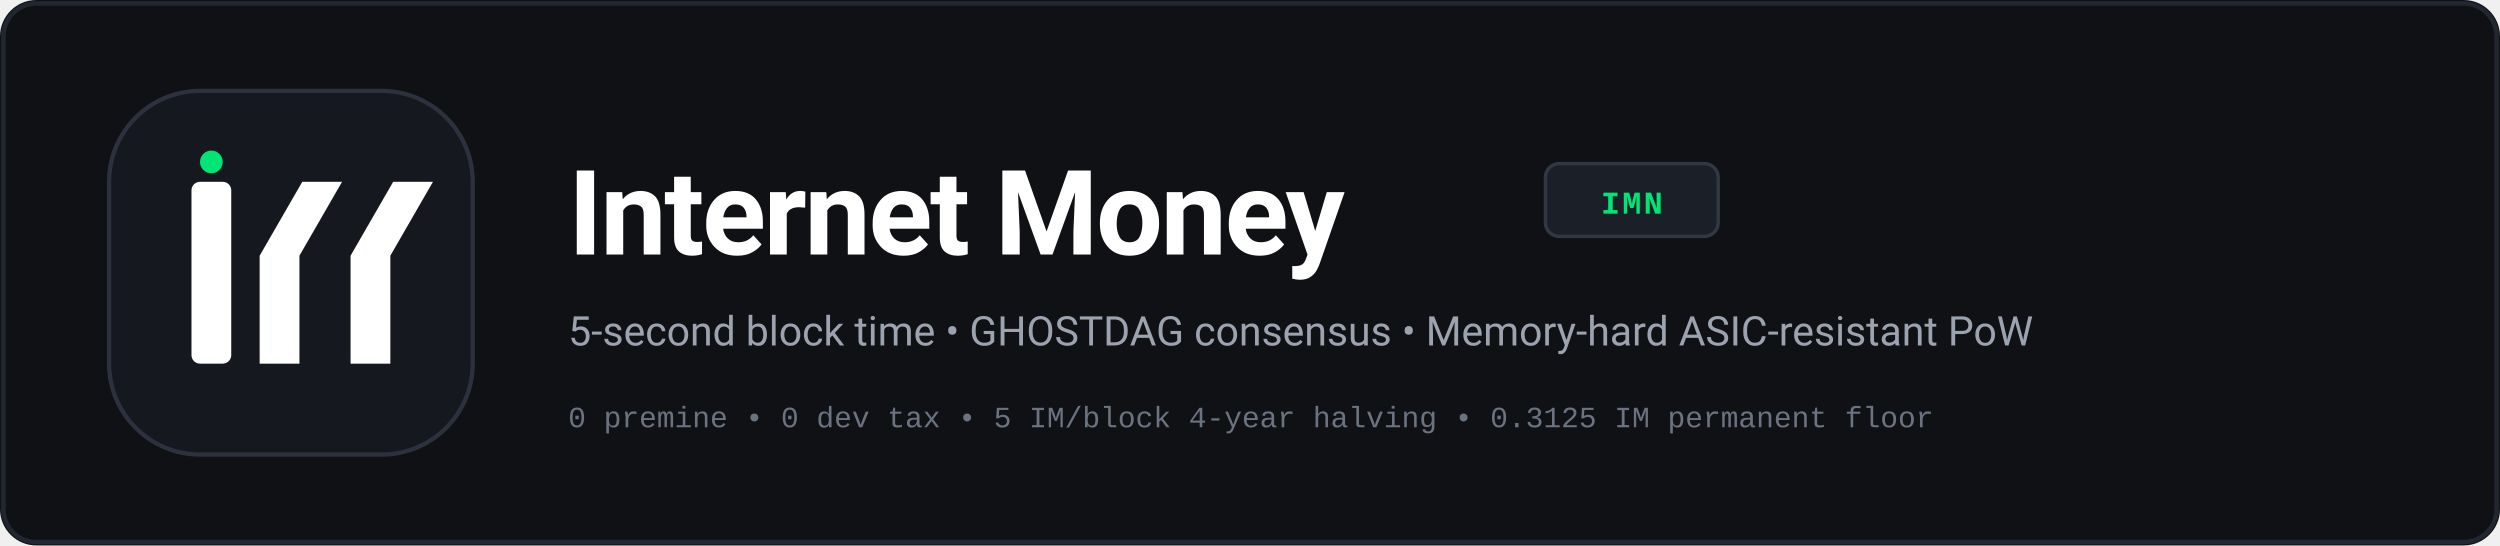
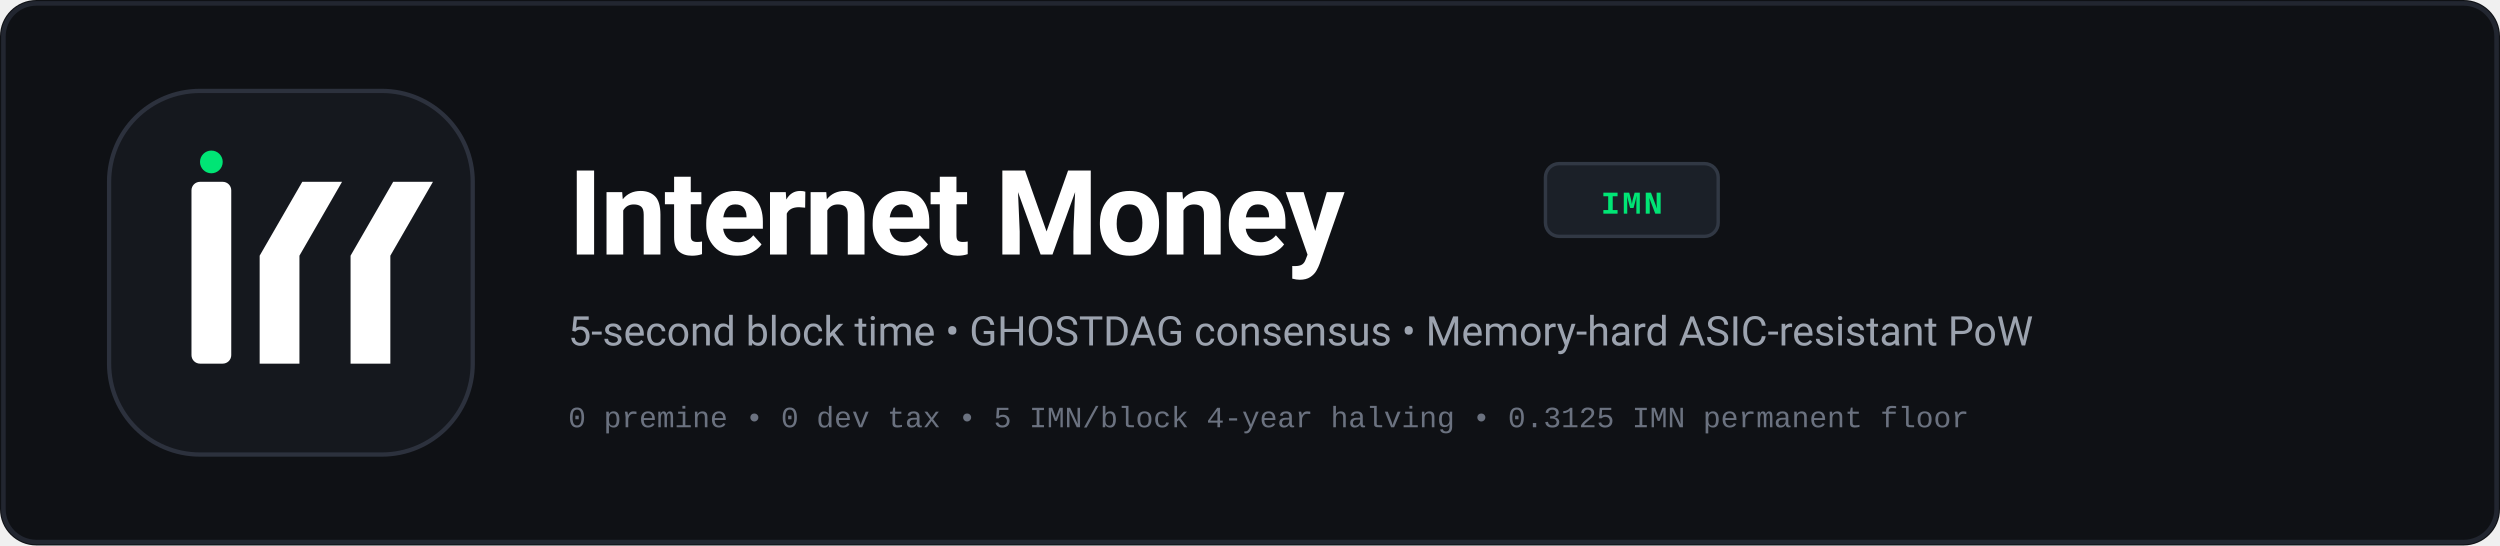
<svg xmlns="http://www.w3.org/2000/svg" viewBox="0 0 1100 240" width="1100" height="240">
  <rect width="1100" height="240" rx="16" fill="#0f1115" />
  <rect x="1.5" y="1.5" width="1097" height="237" rx="14.5" fill="none" stroke="#222630" stroke-width="2" />
  <g transform="translate(48, 40) scale(0.3125)">
    <rect width="512" height="512" rx="128" fill="#15181e" stroke="#2c313d" stroke-width="6" />
    <rect x="116" y="128" width="56" height="256" rx="12" fill="#ffffff" />
    <path d="M 212 384 L 212 232 L 272 128 L 328 128 L 268 232 L 268 384 Z" fill="#ffffff" />
    <path d="M 340 384 L 340 232 L 400 128 L 456 128 L 396 232 L 396 384 Z" fill="#ffffff" />
    <circle cx="144" cy="100" r="16" fill="#00e575" />
  </g>
  <g transform="translate(250, 0)">
    <text x="0" y="112" font-family="-apple-system, BlinkMacSystemFont, 'Segoe UI', Roboto, Helvetica, Arial, sans-serif" font-weight="700" font-size="52" fill="#ffffff" letter-spacing="-1">
      Internet Money
    </text>
    <g transform="translate(430, 72)">
      <rect width="76" height="32" rx="6" fill="#1b2028" stroke="#313844" stroke-width="1.5" />
      <text x="38" y="22" font-family="'Courier New', Courier, monospace" font-weight="700" font-size="14" fill="#00e575" text-anchor="middle" letter-spacing="1">
        IMN
      </text>
    </g>
    <text x="0" y="152" font-family="-apple-system, BlinkMacSystemFont, 'Segoe UI', Roboto, Helvetica, Arial, sans-serif" font-weight="400" font-size="18" fill="#9ca3af">
      5-second block time • GHOSTDAG consensus • Memory-hard ASIC-resistant PoW
    </text>
    <text x="0" y="188" font-family="'Courier New', Courier, monospace" font-size="13" fill="#6b7280">
-       0 premine • 0 dev tax • 5 IM/block 4-year halving • 0.3125 IM permanent floor
+       0 premine • 0 dev tax • 5 IMN/block 4-year halving • 0.3125 IMN permanent floor
    </text>
  </g>
</svg>
